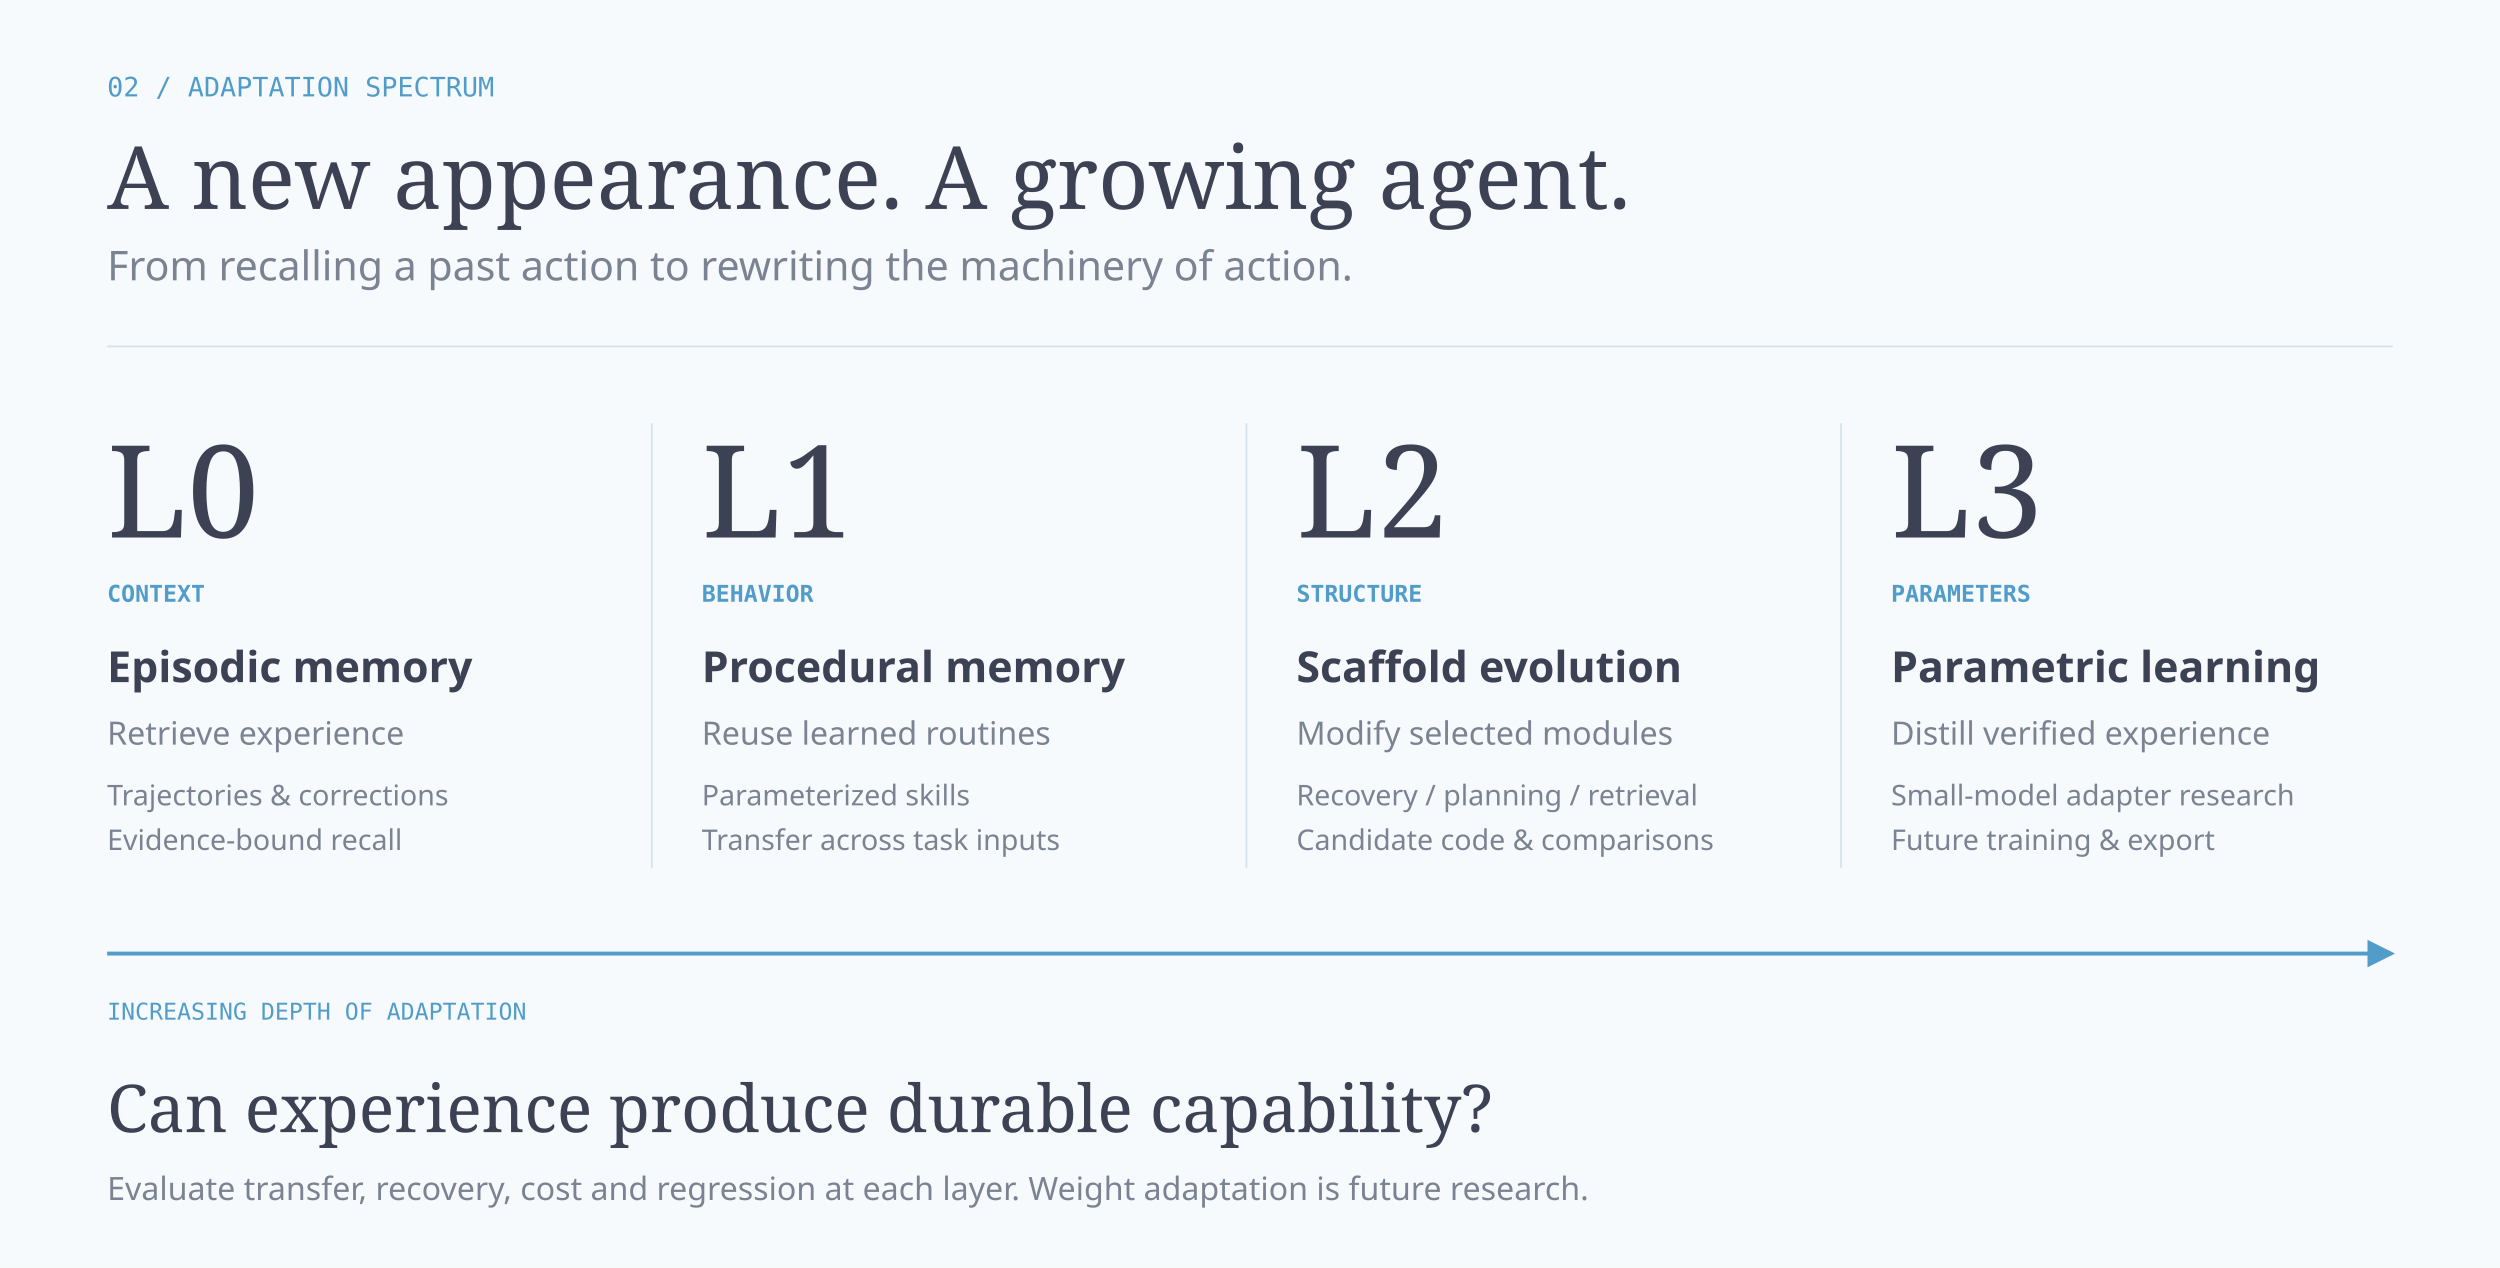
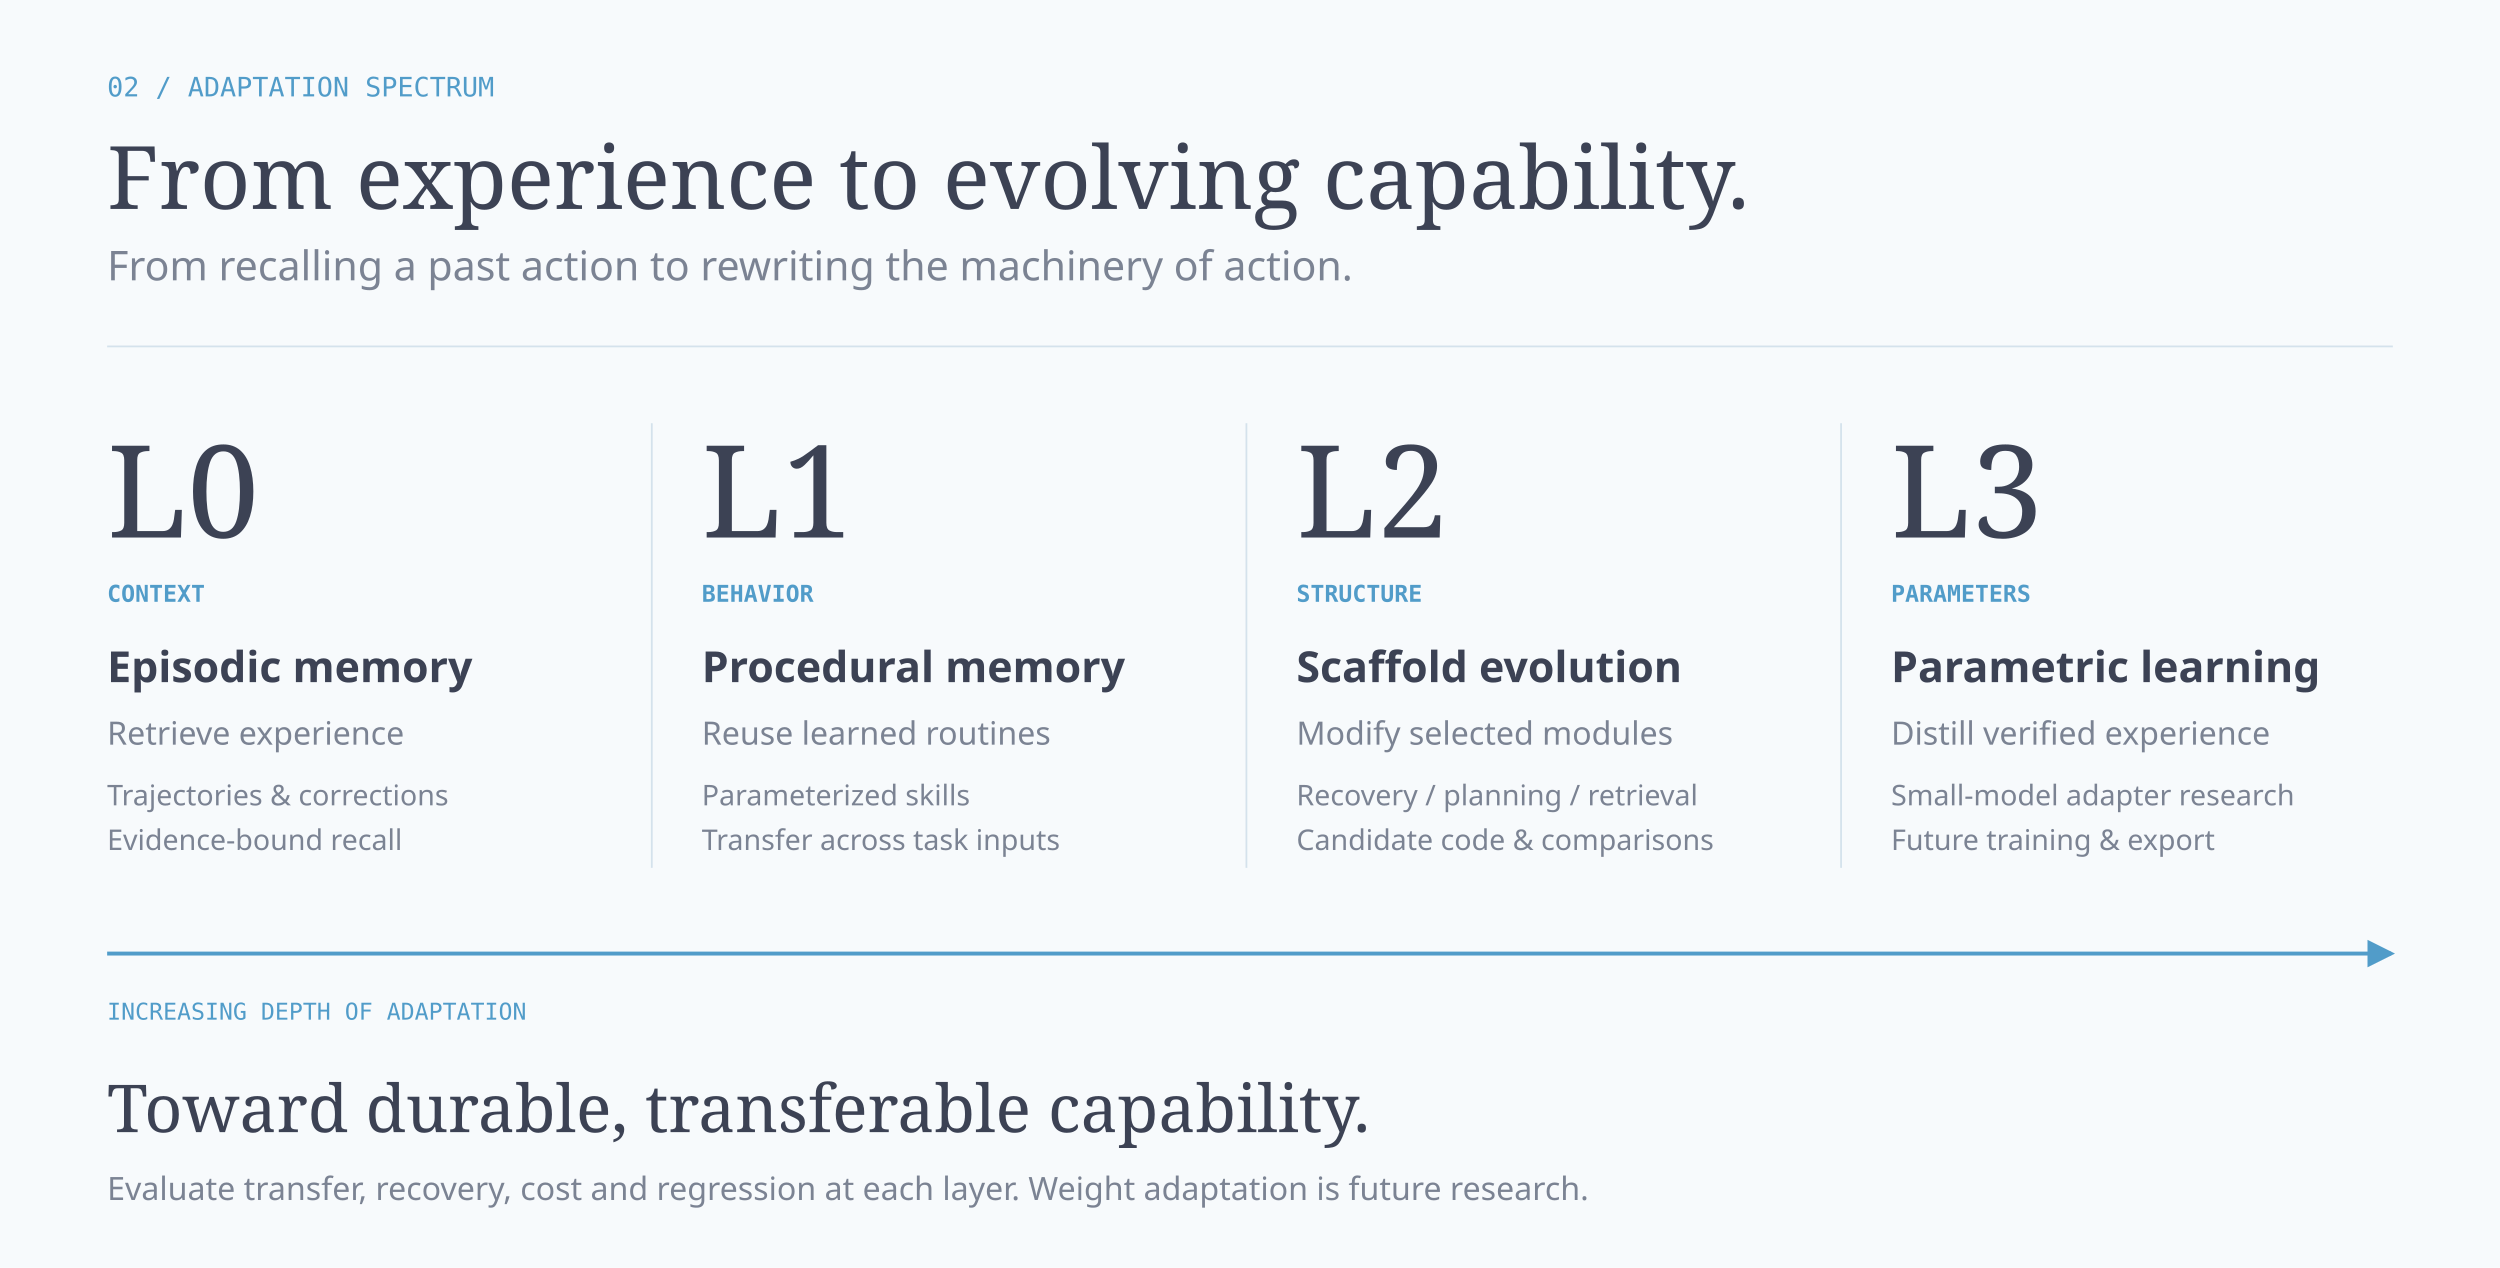
<svg xmlns="http://www.w3.org/2000/svg" width="1400" height="710" viewBox="0 0 1400 710" role="img" aria-labelledby="title desc">
  <defs>
    <marker id="a" markerWidth="7" markerHeight="7" refX="6" refY="3.5" orient="auto">
      <path d="M0 0 L7 3.5 L0 7" fill="#519cc9" />
    </marker>
  </defs>
  <rect width="1400" height="710" fill="#f7fafc" />
  <text x="60" y="54" fill="#519cc9" font-family="monospace" font-size="15" font-weight="500" text-anchor="start">02  /  ADAPTATION SPECTRUM</text>
-   <text x="60" y="117" fill="#3c4254" font-family="Georgia, serif" font-size="49" font-weight="400" text-anchor="start">A new appearance. A growing agent.</text>
+   <text x="60" y="117" fill="#3c4254" font-family="Georgia, serif" font-size="49" font-weight="400" text-anchor="start">From experience to evolving capability.</text>
  <text x="60" y="157" fill="#7b8393" font-family="sans-serif" font-size="23" font-weight="400" text-anchor="start">From recalling a past action to rewriting the machinery of action.</text>
  <path d="M60 194 L1340 194" fill="none" stroke="#d4e2ec" />
  <text x="60" y="301" fill="#3c4254" font-family="Georgia, serif" font-size="72" font-weight="500" text-anchor="start">L0</text>
  <text x="60" y="337" fill="#519cc9" font-family="monospace" font-size="13" font-weight="600" text-anchor="start">CONTEXT</text>
  <text x="60" y="382" fill="#3c4254" font-family="sans-serif" font-size="24" font-weight="600" text-anchor="start">Episodic memory</text>
  <text x="60" y="417" fill="#7b8393" font-family="sans-serif" font-size="18" font-weight="400" text-anchor="start">Retrieve experience</text>
  <text x="60" y="451" fill="#7b8393" font-family="sans-serif" font-size="16" font-weight="400" text-anchor="start">Trajectories &amp; corrections</text>
  <text x="60" y="476" fill="#7b8393" font-family="sans-serif" font-size="16" font-weight="400" text-anchor="start">Evidence-bound recall</text>
  <path d="M365 237 L365 486" fill="none" stroke="#d4e2ec" />
  <text x="393" y="301" fill="#3c4254" font-family="Georgia, serif" font-size="72" font-weight="500" text-anchor="start">L1</text>
  <text x="393" y="337" fill="#519cc9" font-family="monospace" font-size="13" font-weight="600" text-anchor="start">BEHAVIOR</text>
  <text x="393" y="382" fill="#3c4254" font-family="sans-serif" font-size="24" font-weight="600" text-anchor="start">Procedural memory</text>
  <text x="393" y="417" fill="#7b8393" font-family="sans-serif" font-size="18" font-weight="400" text-anchor="start">Reuse learned routines</text>
  <text x="393" y="451" fill="#7b8393" font-family="sans-serif" font-size="16" font-weight="400" text-anchor="start">Parameterized skills</text>
  <text x="393" y="476" fill="#7b8393" font-family="sans-serif" font-size="16" font-weight="400" text-anchor="start">Transfer across task inputs</text>
  <path d="M698 237 L698 486" fill="none" stroke="#d4e2ec" />
  <text x="726" y="301" fill="#3c4254" font-family="Georgia, serif" font-size="72" font-weight="500" text-anchor="start">L2</text>
  <text x="726" y="337" fill="#519cc9" font-family="monospace" font-size="13" font-weight="600" text-anchor="start">STRUCTURE</text>
  <text x="726" y="382" fill="#3c4254" font-family="sans-serif" font-size="24" font-weight="600" text-anchor="start">Scaffold evolution</text>
  <text x="726" y="417" fill="#7b8393" font-family="sans-serif" font-size="18" font-weight="400" text-anchor="start">Modify selected modules</text>
  <text x="726" y="451" fill="#7b8393" font-family="sans-serif" font-size="16" font-weight="400" text-anchor="start">Recovery / planning / retrieval</text>
  <text x="726" y="476" fill="#7b8393" font-family="sans-serif" font-size="16" font-weight="400" text-anchor="start">Candidate code &amp; comparisons</text>
  <path d="M1031 237 L1031 486" fill="none" stroke="#d4e2ec" />
  <text x="1059" y="301" fill="#3c4254" font-family="Georgia, serif" font-size="72" font-weight="500" text-anchor="start">L3</text>
  <text x="1059" y="337" fill="#519cc9" font-family="monospace" font-size="13" font-weight="600" text-anchor="start">PARAMETERS</text>
  <text x="1059" y="382" fill="#3c4254" font-family="sans-serif" font-size="24" font-weight="600" text-anchor="start">Parametric learning</text>
  <text x="1059" y="417" fill="#7b8393" font-family="sans-serif" font-size="18" font-weight="400" text-anchor="start">Distill verified experience</text>
  <text x="1059" y="451" fill="#7b8393" font-family="sans-serif" font-size="16" font-weight="400" text-anchor="start">Small-model adapter research</text>
  <text x="1059" y="476" fill="#7b8393" font-family="sans-serif" font-size="16" font-weight="400" text-anchor="start">Future training &amp; export</text>
  <path d="M60 534 H1339" fill="none" stroke="#519cc9" stroke-width="2.2" marker-end="url(#a)" />
  <text x="60" y="571" fill="#519cc9" font-family="monospace" font-size="13" font-weight="500" text-anchor="start">INCREASING DEPTH OF ADAPTATION</text>
-   <text x="60" y="634" fill="#3c4254" font-family="Georgia, serif" font-size="37" font-weight="400" text-anchor="start">Can experience produce durable capability?</text>
+   <text x="60" y="634" fill="#3c4254" font-family="Georgia, serif" font-size="37" font-weight="400" text-anchor="start">Toward durable, transferable capability.</text>
  <text x="60" y="672" fill="#7b8393" font-family="sans-serif" font-size="18" font-weight="400" text-anchor="start">Evaluate transfer, recovery, cost and regression at each layer. Weight adaptation is future research.</text>
</svg>
